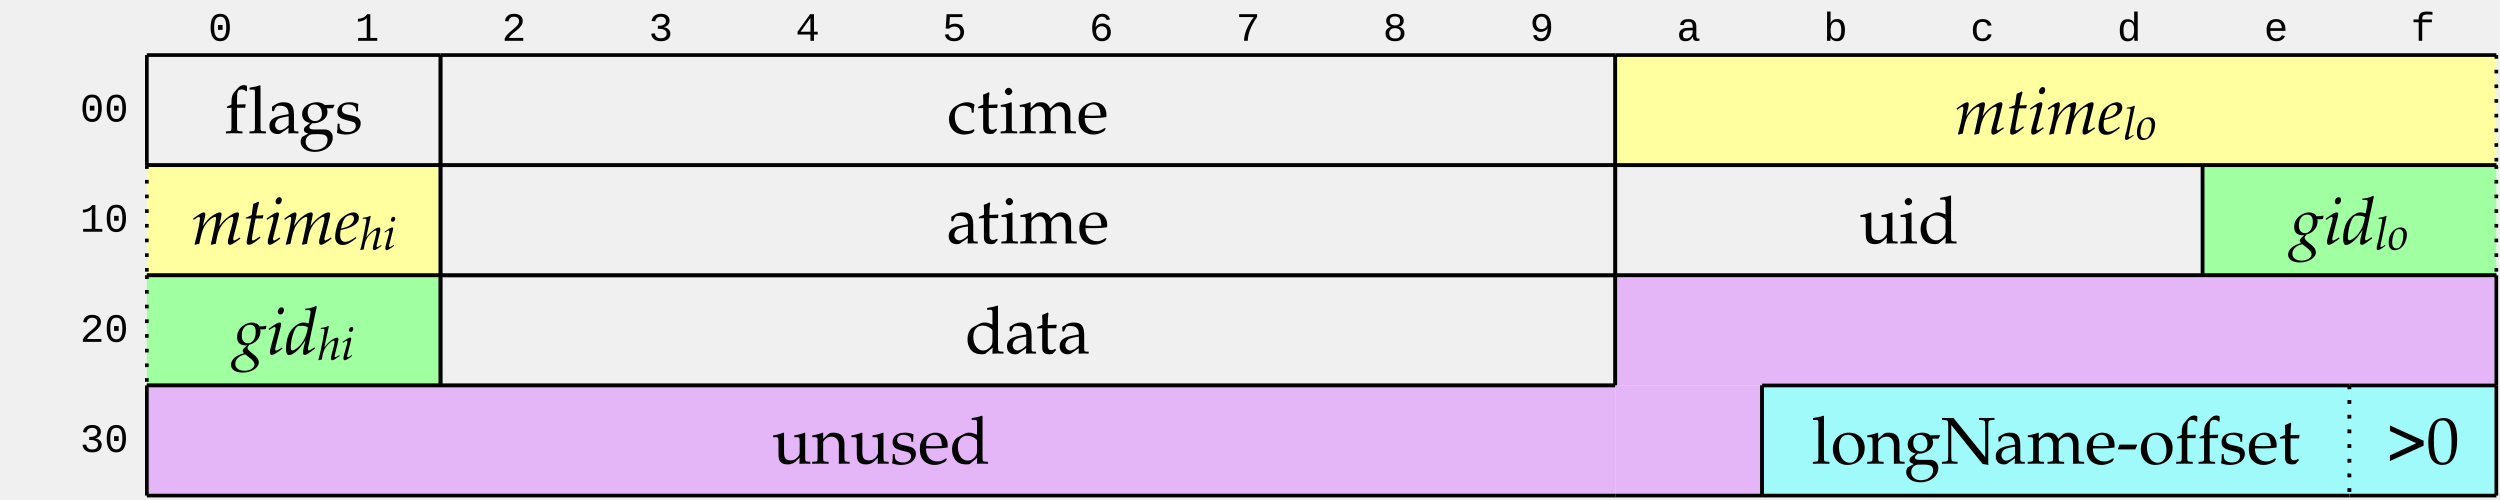
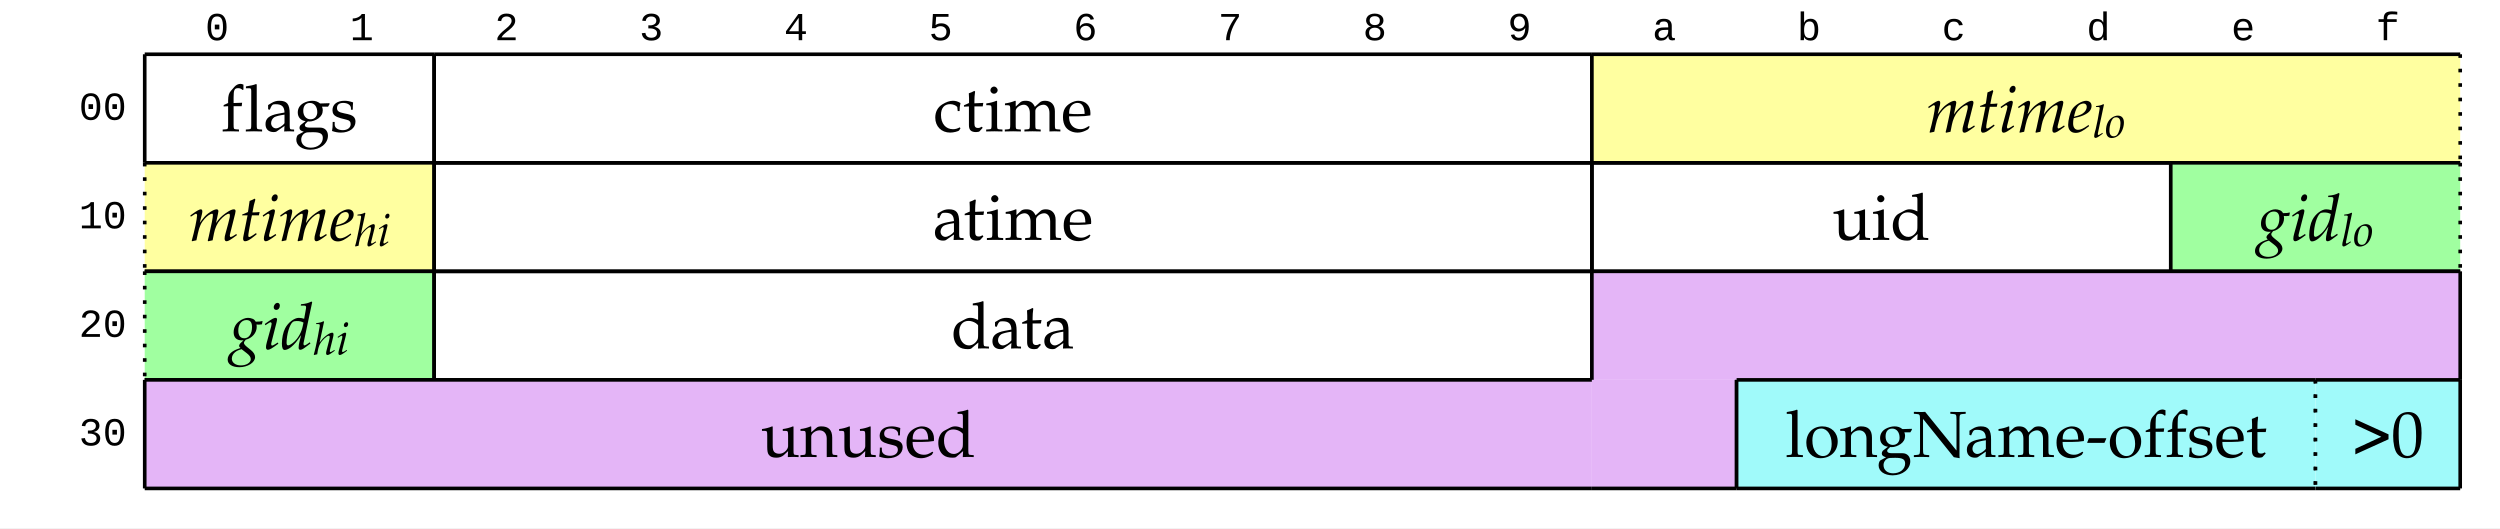
- <svg xmlns="http://www.w3.org/2000/svg" version="1.0" width="681" height="136" viewBox="0 0 681 136">
+ <svg xmlns="http://www.w3.org/2000/svg" version="1.0" width="691" height="146" viewBox="0 0 691 146">
+   <rect width="100%" height="100%" fill="white" />
  <text x="60" y="8" font-family="Courier New, monospace" font-size="11" dominant-baseline="middle" text-anchor="middle">0</text>
  <text x="100" y="8" font-family="Courier New, monospace" font-size="11" dominant-baseline="middle" text-anchor="middle">1</text>
  <text x="140" y="8" font-family="Courier New, monospace" font-size="11" dominant-baseline="middle" text-anchor="middle">2</text>
  <text x="180" y="8" font-family="Courier New, monospace" font-size="11" dominant-baseline="middle" text-anchor="middle">3</text>
  <text x="220" y="8" font-family="Courier New, monospace" font-size="11" dominant-baseline="middle" text-anchor="middle">4</text>
  <text x="260" y="8" font-family="Courier New, monospace" font-size="11" dominant-baseline="middle" text-anchor="middle">5</text>
  <text x="300" y="8" font-family="Courier New, monospace" font-size="11" dominant-baseline="middle" text-anchor="middle">6</text>
  <text x="340" y="8" font-family="Courier New, monospace" font-size="11" dominant-baseline="middle" text-anchor="middle">7</text>
  <text x="380" y="8" font-family="Courier New, monospace" font-size="11" dominant-baseline="middle" text-anchor="middle">8</text>
  <text x="420" y="8" font-family="Courier New, monospace" font-size="11" dominant-baseline="middle" text-anchor="middle">9</text>
  <text x="460" y="8" font-family="Courier New, monospace" font-size="11" dominant-baseline="middle" text-anchor="middle">a</text>
  <text x="500" y="8" font-family="Courier New, monospace" font-size="11" dominant-baseline="middle" text-anchor="middle">b</text>
  <text x="540" y="8" font-family="Courier New, monospace" font-size="11" dominant-baseline="middle" text-anchor="middle">c</text>
  <text x="580" y="8" font-family="Courier New, monospace" font-size="11" dominant-baseline="middle" text-anchor="middle">d</text>
  <text x="620" y="8" font-family="Courier New, monospace" font-size="11" dominant-baseline="middle" text-anchor="middle">e</text>
  <text x="660" y="8" font-family="Courier New, monospace" font-size="11" dominant-baseline="middle" text-anchor="middle">f</text>
  <line x1="40" y1="15" x2="120" y2="15" stroke="#000000" stroke-width="1" />
  <line x1="40" y1="45" x2="120" y2="45" stroke="#000000" stroke-width="1" />
  <line x1="120" y1="15" x2="120" y2="45" stroke="#000000" stroke-width="1" />
  <line x1="40" y1="15" x2="40" y2="45" stroke="#000000" stroke-width="1" />
  <text font-size="18" font-family="Palatino, Georgia, Times New Roman, serif" x="80" y="31" text-anchor="middle" dominant-baseline="middle">flags</text>
  <line x1="120" y1="15" x2="440" y2="15" stroke="#000000" stroke-width="1" />
  <line x1="120" y1="45" x2="440" y2="45" stroke="#000000" stroke-width="1" />
  <line x1="440" y1="15" x2="440" y2="45" stroke="#000000" stroke-width="1" />
  <line x1="120" y1="15" x2="120" y2="45" stroke="#000000" stroke-width="1" />
  <text font-size="18" font-family="Palatino, Georgia, Times New Roman, serif" x="280" y="31" text-anchor="middle" dominant-baseline="middle">ctime</text>
  <rect x="440" y="15" height="30" width="240" fill="#ffffa0" />
  <line x1="440" y1="15" x2="680" y2="15" stroke="#000000" stroke-width="1" />
  <line x1="440" y1="45" x2="680" y2="45" stroke="#000000" stroke-width="1" />
  <line stroke-dasharray="1,3" x1="680" y1="15" x2="680" y2="45" stroke="#000000" stroke-width="1" />
  <line x1="440" y1="15" x2="440" y2="45" stroke="#000000" stroke-width="1" />
  <text font-size="18" font-family="Palatino, Georgia, Times New Roman, serif" font-style="italic" x="560" y="31" text-anchor="middle" dominant-baseline="middle">mtime<tspan font-size="70%" dy="0.5ex" dominant-baseline="middle">lo</tspan>
  </text>
  <text font-size="11" font-family="Courier New, monospace" font-style="normal" dominant-baseline="middle" x="35" y="30" text-anchor="end">00</text>
  <text font-size="11" font-family="Courier New, monospace" font-style="normal" dominant-baseline="middle" x="35" y="60" text-anchor="end">10</text>
  <rect x="40" y="45" height="30" width="80" fill="#ffffa0" />
  <line x1="40" y1="45" x2="120" y2="45" stroke="#000000" stroke-width="1" />
  <line x1="40" y1="75" x2="120" y2="75" stroke="#000000" stroke-width="1" />
  <line x1="120" y1="45" x2="120" y2="75" stroke="#000000" stroke-width="1" />
  <line stroke-dasharray="1,3" x1="40" y1="45" x2="40" y2="75" stroke="#000000" stroke-width="1" />
  <text font-size="18" font-family="Palatino, Georgia, Times New Roman, serif" font-style="italic" x="80" y="61" text-anchor="middle" dominant-baseline="middle">mtime<tspan font-size="70%" dy="0.5ex" dominant-baseline="middle">hi</tspan>
  </text>
  <line x1="120" y1="45" x2="440" y2="45" stroke="#000000" stroke-width="1" />
  <line x1="120" y1="75" x2="440" y2="75" stroke="#000000" stroke-width="1" />
  <line x1="440" y1="45" x2="440" y2="75" stroke="#000000" stroke-width="1" />
  <line x1="120" y1="45" x2="120" y2="75" stroke="#000000" stroke-width="1" />
  <text font-size="18" font-family="Palatino, Georgia, Times New Roman, serif" x="280" y="61" text-anchor="middle" dominant-baseline="middle">atime</text>
  <line x1="440" y1="45" x2="600" y2="45" stroke="#000000" stroke-width="1" />
  <line x1="440" y1="75" x2="600" y2="75" stroke="#000000" stroke-width="1" />
  <line x1="600" y1="45" x2="600" y2="75" stroke="#000000" stroke-width="1" />
  <line x1="440" y1="45" x2="440" y2="75" stroke="#000000" stroke-width="1" />
  <text font-size="18" font-family="Palatino, Georgia, Times New Roman, serif" x="520" y="61" text-anchor="middle" dominant-baseline="middle">uid</text>
  <rect x="600" y="45" height="30" width="80" fill="#a0ffa0" />
  <line x1="600" y1="45" x2="680" y2="45" stroke="#000000" stroke-width="1" />
  <line x1="600" y1="75" x2="680" y2="75" stroke="#000000" stroke-width="1" />
  <line stroke-dasharray="1,3" x1="680" y1="45" x2="680" y2="75" stroke="#000000" stroke-width="1" />
  <line x1="600" y1="45" x2="600" y2="75" stroke="#000000" stroke-width="1" />
  <text font-size="18" font-family="Palatino, Georgia, Times New Roman, serif" font-style="italic" x="640" y="61" text-anchor="middle" dominant-baseline="middle">gid<tspan font-size="70%" dy="0.5ex" dominant-baseline="middle">lo</tspan>
  </text>
  <text font-size="11" font-family="Courier New, monospace" font-style="normal" dominant-baseline="middle" x="35" y="90" text-anchor="end">20</text>
  <rect x="40" y="75" height="30" width="80" fill="#a0ffa0" />
  <line x1="40" y1="75" x2="120" y2="75" stroke="#000000" stroke-width="1" />
  <line x1="40" y1="105" x2="120" y2="105" stroke="#000000" stroke-width="1" />
  <line x1="120" y1="75" x2="120" y2="105" stroke="#000000" stroke-width="1" />
  <line stroke-dasharray="1,3" x1="40" y1="75" x2="40" y2="105" stroke="#000000" stroke-width="1" />
  <text font-size="18" font-family="Palatino, Georgia, Times New Roman, serif" font-style="italic" x="80" y="91" text-anchor="middle" dominant-baseline="middle">gid<tspan font-size="70%" dy="0.5ex" dominant-baseline="middle">hi</tspan>
  </text>
  <line x1="120" y1="75" x2="440" y2="75" stroke="#000000" stroke-width="1" />
  <line x1="120" y1="105" x2="440" y2="105" stroke="#000000" stroke-width="1" />
  <line x1="440" y1="75" x2="440" y2="105" stroke="#000000" stroke-width="1" />
  <line x1="120" y1="75" x2="120" y2="105" stroke="#000000" stroke-width="1" />
  <text font-size="18" font-family="Palatino, Georgia, Times New Roman, serif" x="280" y="91" text-anchor="middle" dominant-baseline="middle">data</text>
  <rect x="440" y="75" height="30" width="240" fill="#e4b5f7" />
  <line x1="440" y1="75" x2="680" y2="75" stroke="#000000" stroke-width="1" />
  <line x1="680" y1="75" x2="680" y2="105" stroke="#000000" stroke-width="1" />
  <line x1="440" y1="75" x2="440" y2="105" stroke="#000000" stroke-width="1" />
  <text font-size="11" font-family="Courier New, monospace" font-style="normal" dominant-baseline="middle" x="35" y="120" text-anchor="end">30</text>
  <rect x="40" y="105" height="30" width="400" fill="#e4b5f7" />
  <line x1="40" y1="105" x2="440" y2="105" stroke="#000000" stroke-width="1" />
  <line x1="40" y1="135" x2="440" y2="135" stroke="#000000" stroke-width="1" />
  <line x1="40" y1="105" x2="40" y2="135" stroke="#000000" stroke-width="1" />
  <text font-size="18" font-family="Palatino, Georgia, Times New Roman, serif" x="240" y="121" text-anchor="middle" dominant-baseline="middle">unused</text>
  <rect x="440" y="105" height="30" width="40" fill="#e4b5f7" />
  <line x1="440" y1="135" x2="480" y2="135" stroke="#000000" stroke-width="1" />
  <line x1="480" y1="105" x2="480" y2="135" stroke="#000000" stroke-width="1" />
  <rect x="480" y="105" height="30" width="160" fill="#a0fafa" />
  <line x1="480" y1="105" x2="640" y2="105" stroke="#000000" stroke-width="1" />
  <line x1="480" y1="135" x2="640" y2="135" stroke="#000000" stroke-width="1" />
  <line stroke-dasharray="1,3" x1="640" y1="105" x2="640" y2="135" stroke="#000000" stroke-width="1" />
  <line x1="480" y1="105" x2="480" y2="135" stroke="#000000" stroke-width="1" />
  <text font-size="18" font-family="Palatino, Georgia, Times New Roman, serif" x="560" y="121" text-anchor="middle" dominant-baseline="middle">longName-offset</text>
  <rect x="640" y="105" height="30" width="40" fill="#a0fafa" />
  <line x1="640" y1="105" x2="680" y2="105" stroke="#000000" stroke-width="1" />
  <line x1="640" y1="135" x2="680" y2="135" stroke="#000000" stroke-width="1" />
  <line x1="680" y1="105" x2="680" y2="135" stroke="#000000" stroke-width="1" />
  <line stroke-dasharray="1,3" x1="640" y1="105" x2="640" y2="135" stroke="#000000" stroke-width="1" />
  <text font-size="18" font-family="Palatino, Georgia, Times New Roman, serif" x="660" y="121" text-anchor="middle" dominant-baseline="middle">&gt;0</text>
</svg>
